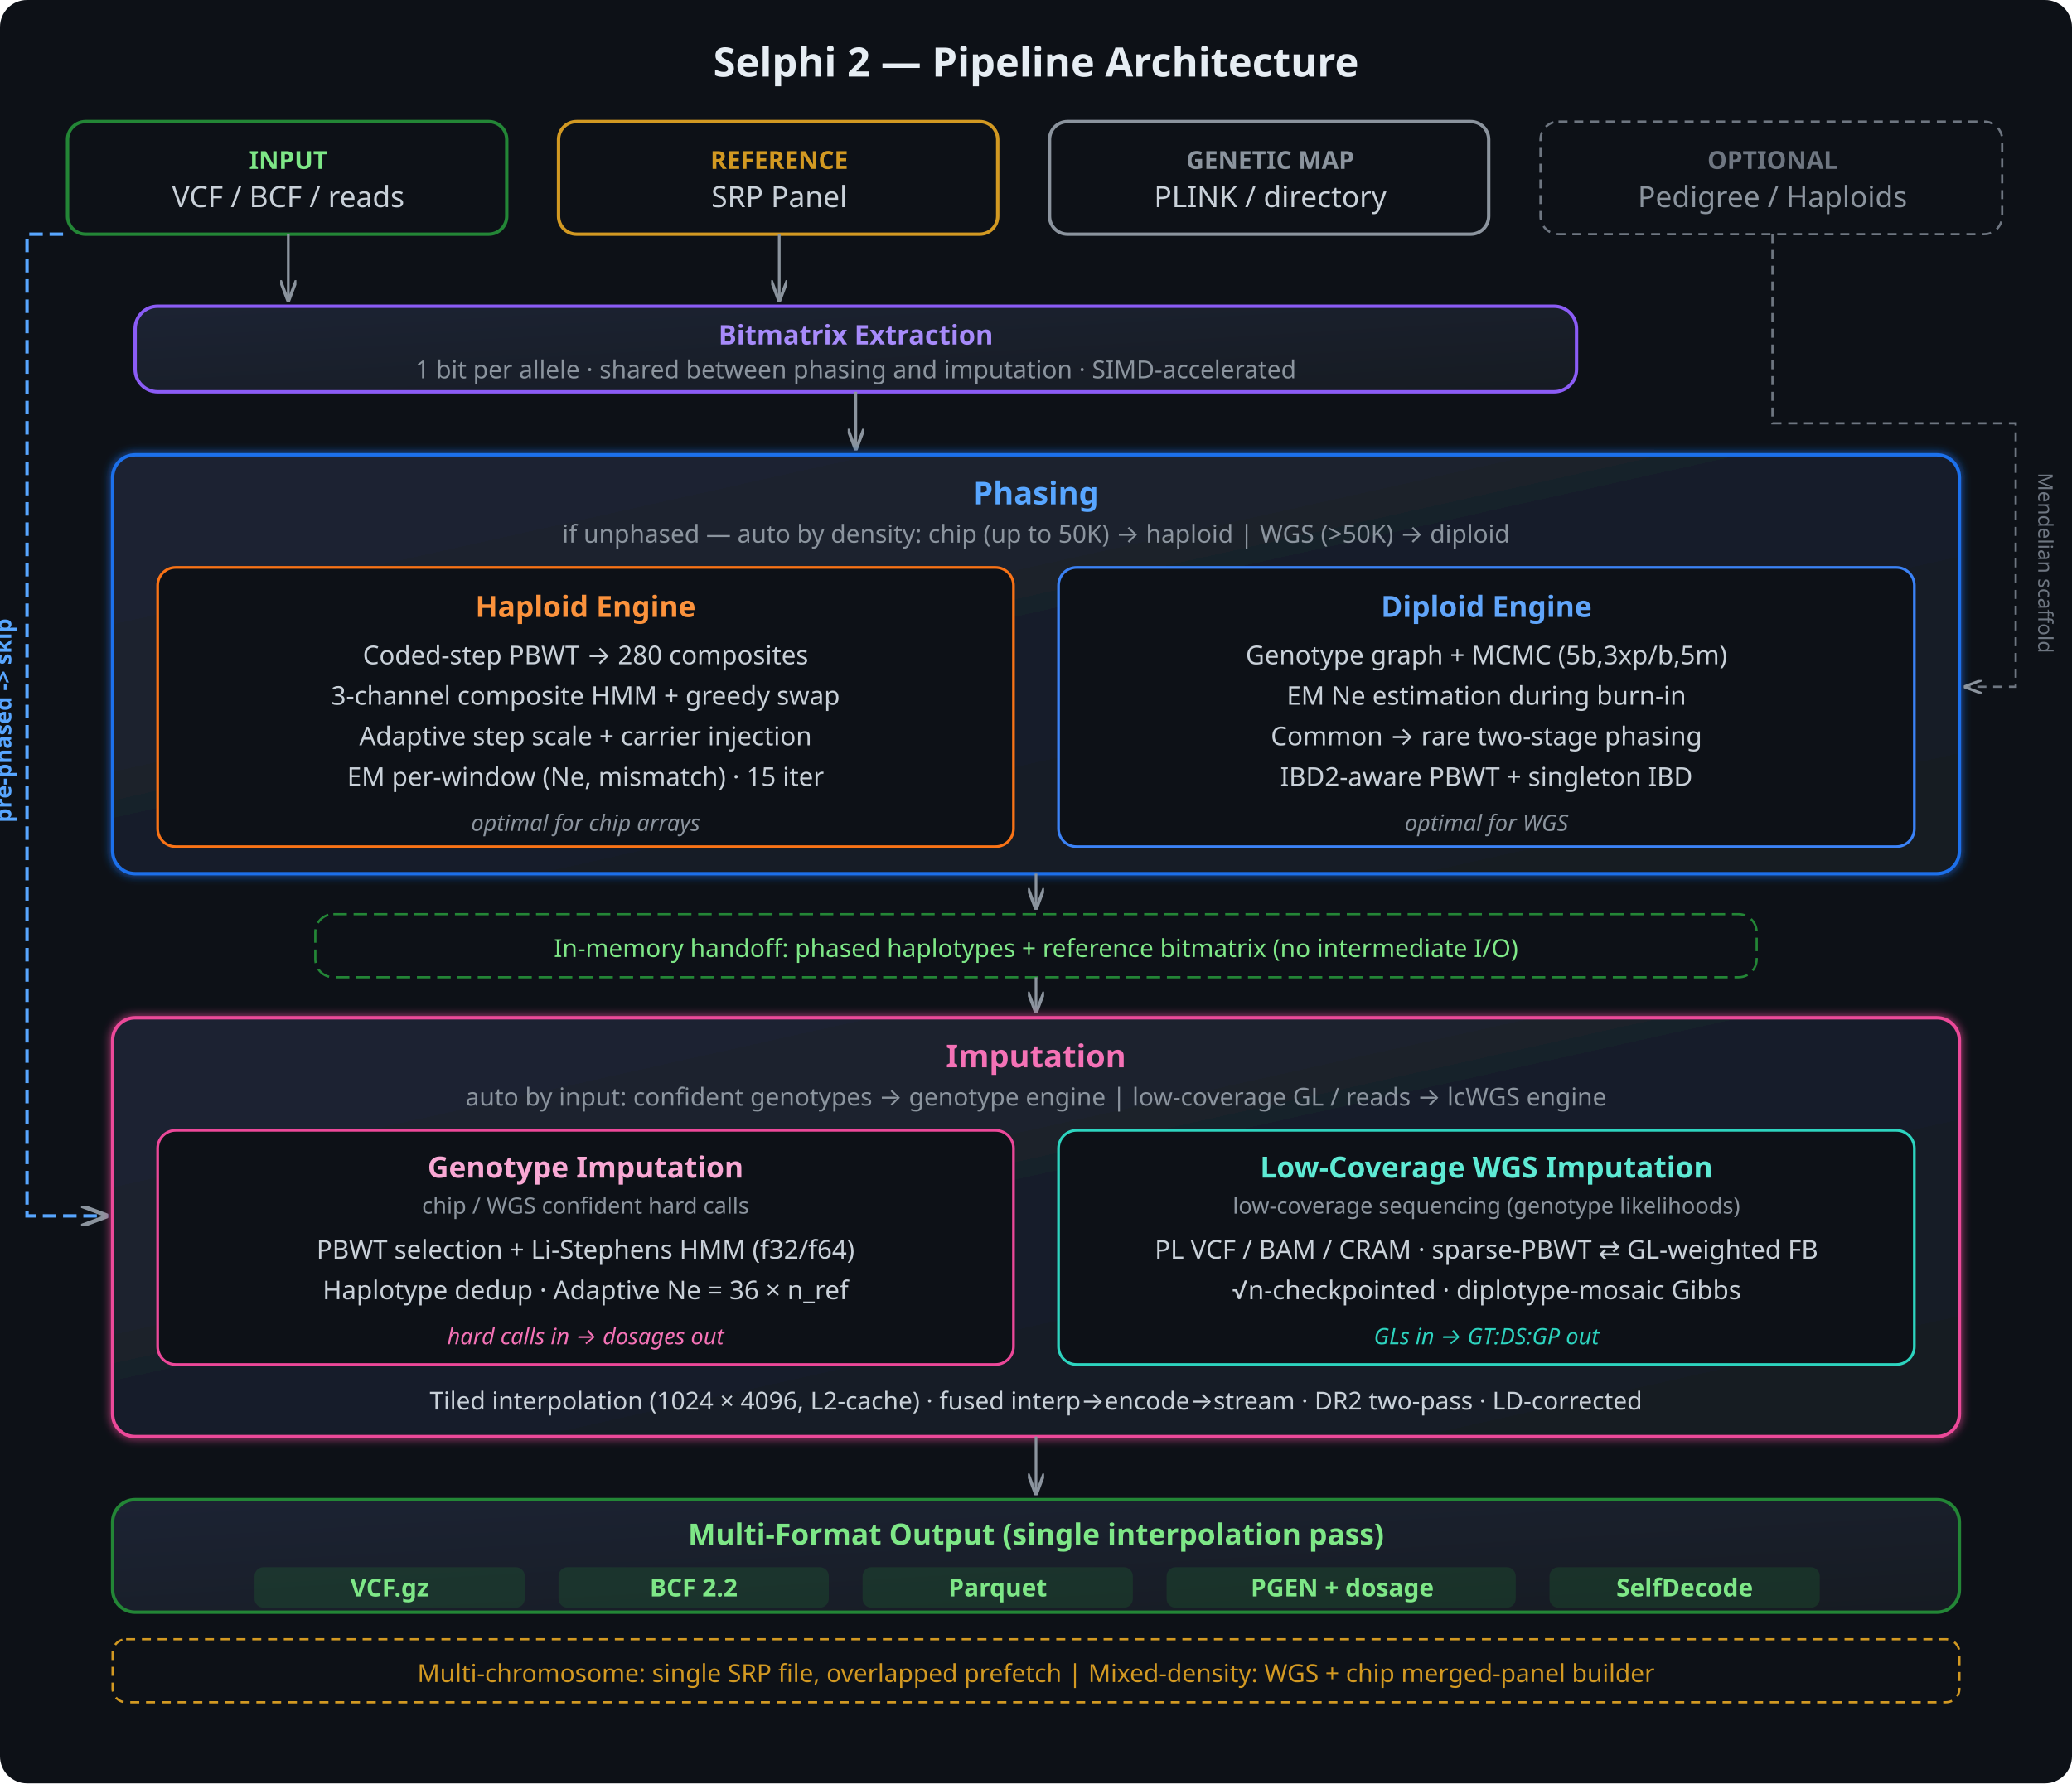
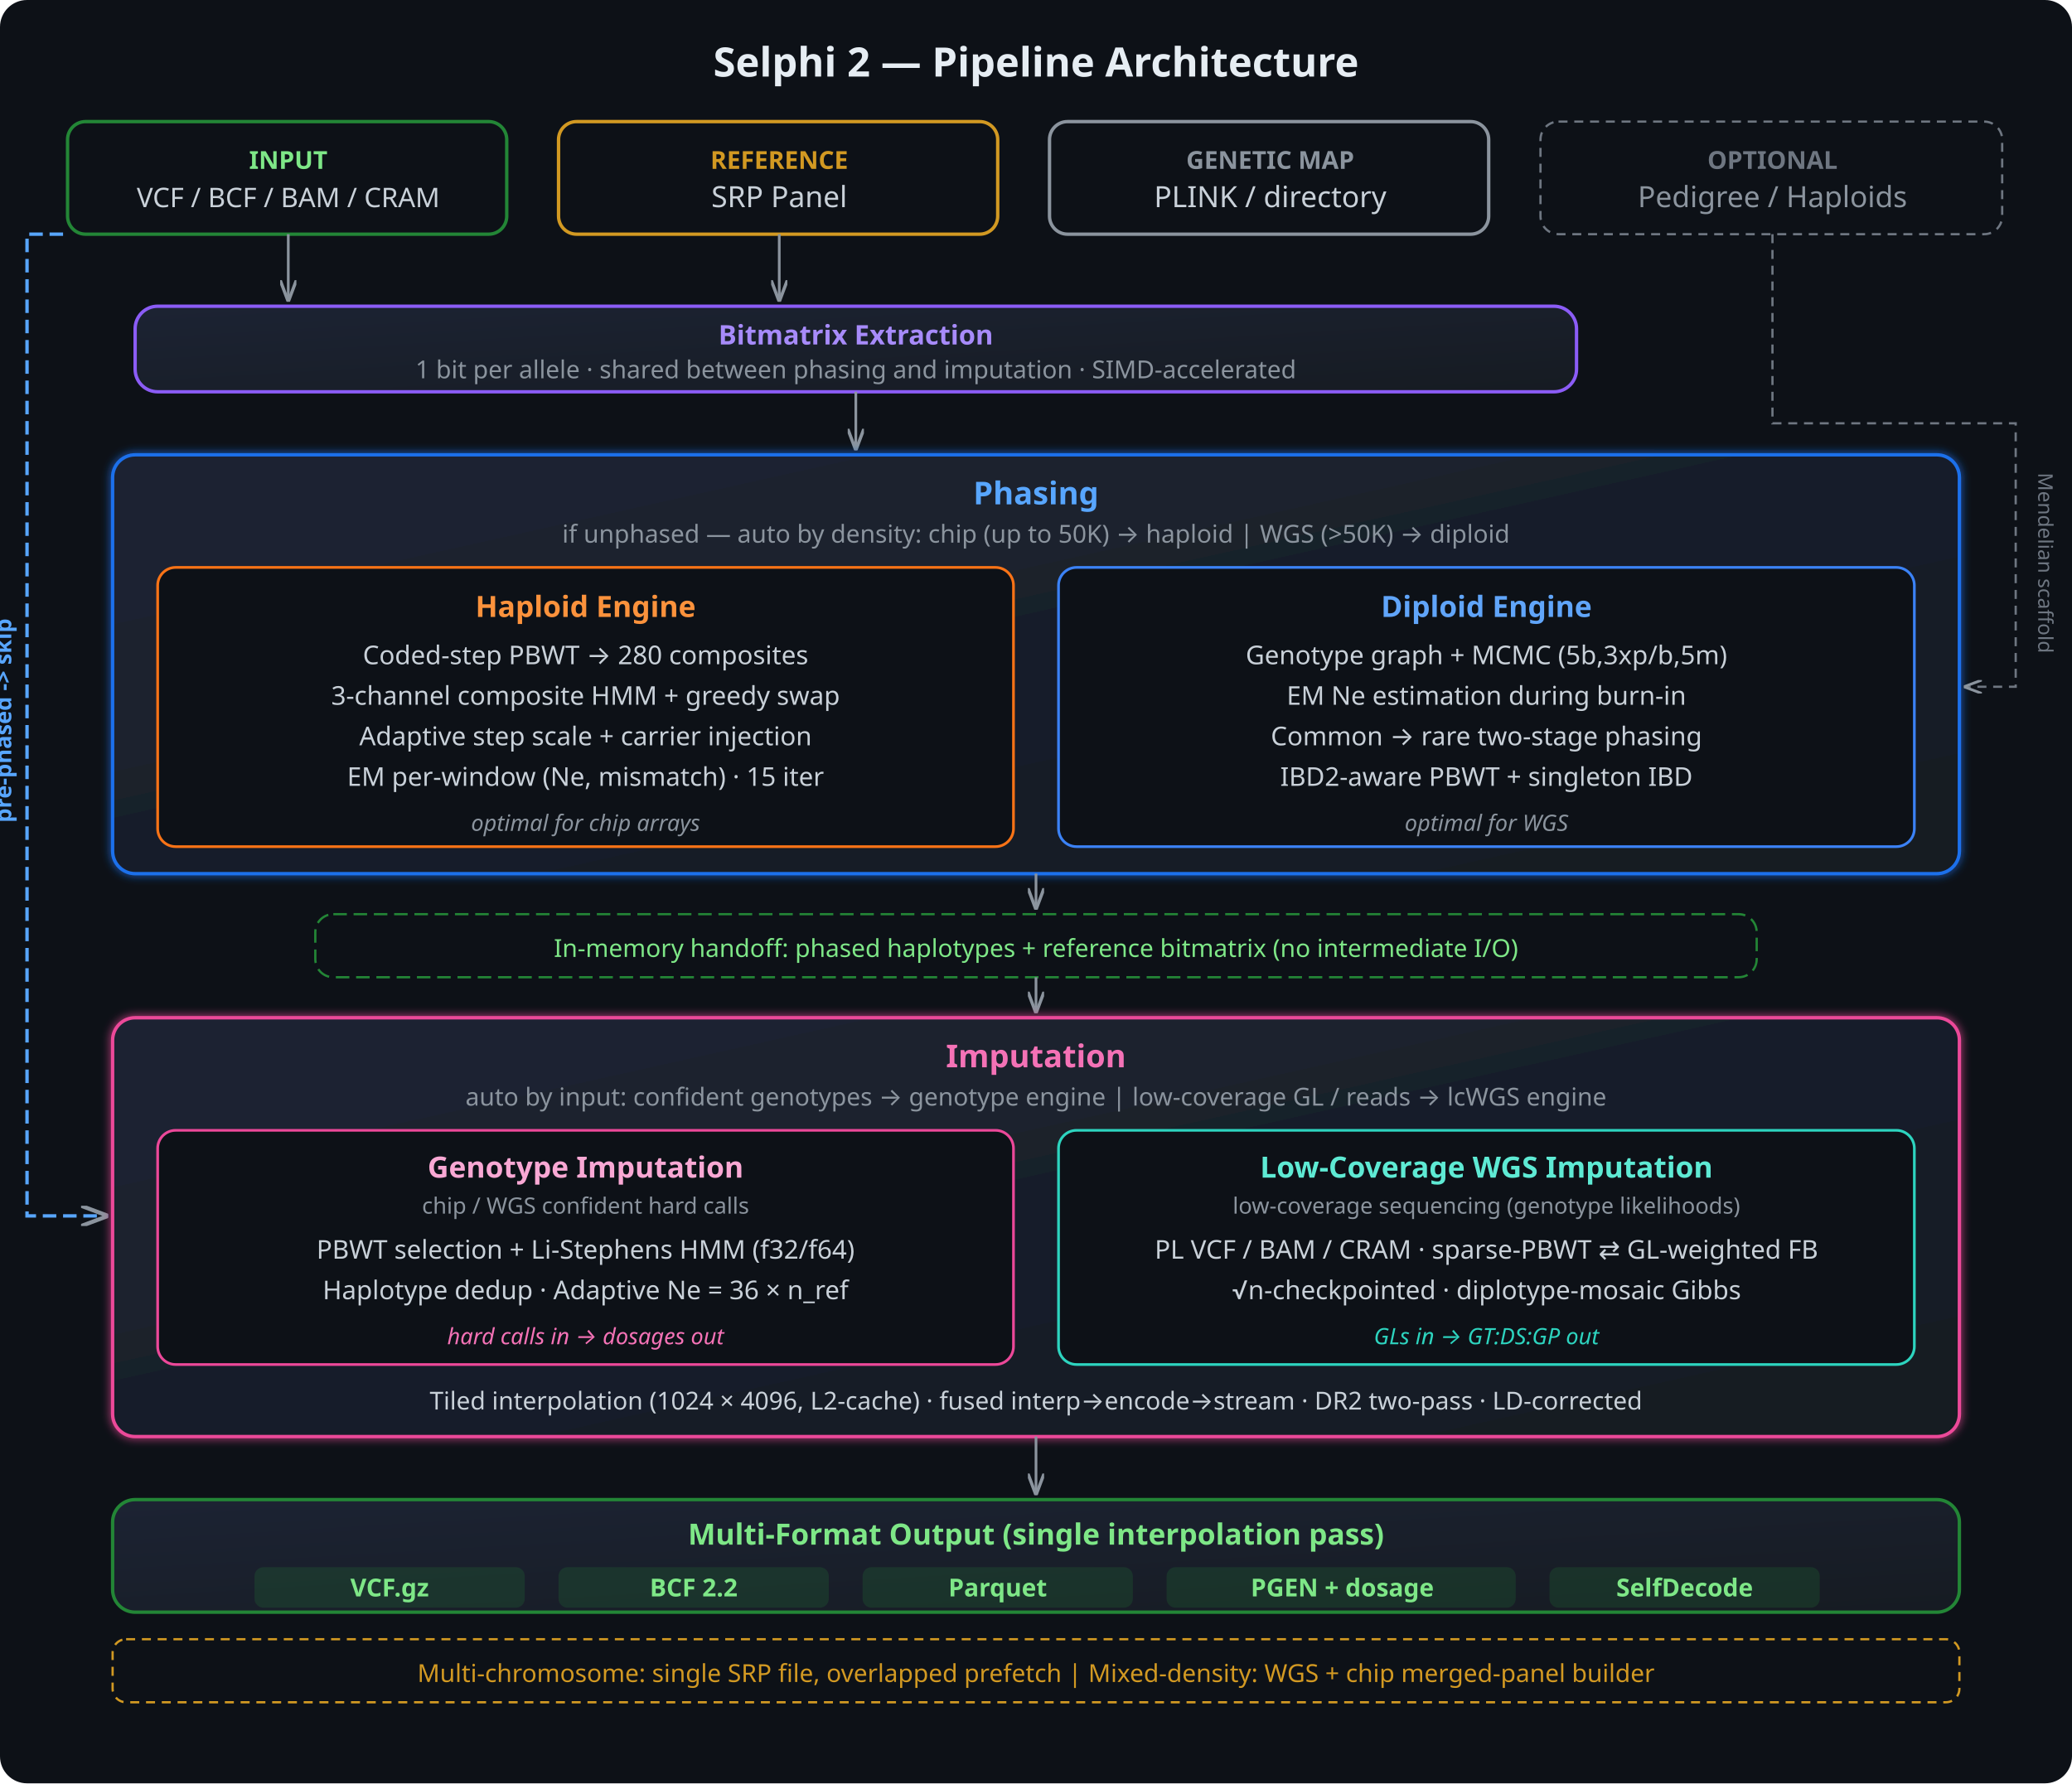
<svg xmlns="http://www.w3.org/2000/svg" viewBox="0 0 920 792" font-family="'Segoe UI', system-ui, -apple-system, sans-serif">
  <defs>
    <marker id="arr" markerWidth="8" markerHeight="6" refX="8" refY="3" orient="auto">
      <path d="M0,0 L8,3 L0,6" fill="none" stroke="#8b949e" stroke-width="1.2" />
    </marker>
    <linearGradient id="sg" x1="0" y1="0" x2="1" y2="1">
      <stop offset="0%" stop-color="#1c2333" />
      <stop offset="100%" stop-color="#161b22" />
    </linearGradient>
    <filter id="gl">
      <feGaussianBlur stdDeviation="2" result="blur" />
      <feComposite in="SourceGraphic" in2="blur" operator="over" />
    </filter>
  </defs>
  <rect width="920" height="792" rx="12" fill="#0d1117" />
  <text x="460" y="34" text-anchor="middle" fill="#e6edf3" font-size="18" font-weight="600">Selphi 2 — Pipeline Architecture</text>
  <rect x="30" y="54" width="195" height="50" rx="8" fill="#0d1117" stroke="#238636" stroke-width="1.5" />
  <text x="128" y="75" text-anchor="middle" fill="#7ee787" font-size="11" font-weight="600">INPUT</text>
-   <text x="128" y="92" text-anchor="middle" fill="#c9d1d9" font-size="13">VCF / BCF / reads</text>
+   <text x="128" y="92" text-anchor="middle" fill="#c9d1d9" font-size="12">VCF / BCF / BAM / CRAM</text>
  <rect x="248" y="54" width="195" height="50" rx="8" fill="#0d1117" stroke="#d29922" stroke-width="1.5" />
  <text x="346" y="75" text-anchor="middle" fill="#d29922" font-size="11" font-weight="600">REFERENCE</text>
  <text x="346" y="92" text-anchor="middle" fill="#c9d1d9" font-size="13">SRP Panel</text>
  <rect x="466" y="54" width="195" height="50" rx="8" fill="#0d1117" stroke="#8b949e" stroke-width="1.5" />
  <text x="564" y="75" text-anchor="middle" fill="#8b949e" font-size="11" font-weight="600">GENETIC MAP</text>
  <text x="564" y="92" text-anchor="middle" fill="#c9d1d9" font-size="13">PLINK / directory</text>
  <rect x="684" y="54" width="205" height="50" rx="8" fill="#0d1117" stroke="#6e7681" stroke-width="1" stroke-dasharray="4,3" />
  <text x="787" y="75" text-anchor="middle" fill="#6e7681" font-size="11" font-weight="600">OPTIONAL</text>
  <text x="787" y="92" text-anchor="middle" fill="#8b949e" font-size="13">Pedigree / Haploids</text>
  <line x1="128" y1="104" x2="128" y2="134" stroke="#8b949e" stroke-width="1.2" marker-end="url(#arr)" />
  <line x1="346" y1="104" x2="346" y2="134" stroke="#8b949e" stroke-width="1.2" marker-end="url(#arr)" />
  <rect x="60" y="136" width="640" height="38" rx="10" fill="url(#sg)" stroke="#8b5cf6" stroke-width="1.5" />
  <text x="380" y="153" text-anchor="middle" fill="#a78bfa" font-size="12" font-weight="700">Bitmatrix Extraction</text>
  <text x="380" y="168" text-anchor="middle" fill="#8b949e" font-size="11">1 bit per allele · shared between phasing and imputation · SIMD-accelerated</text>
  <line x1="380" y1="174" x2="380" y2="200" stroke="#8b949e" stroke-width="1.2" marker-end="url(#arr)" />
  <rect x="50" y="202" width="820" height="186" rx="10" fill="url(#sg)" stroke="#1f6feb" stroke-width="1.5" filter="url(#gl)" />
  <text x="460" y="224" text-anchor="middle" fill="#58a6ff" font-size="14" font-weight="700">Phasing</text>
  <text x="460" y="241" text-anchor="middle" fill="#8b949e" font-size="11">if unphased — auto by density: chip (up to 50K) → haploid | WGS (&gt;50K) → diploid</text>
  <rect x="70" y="252" width="380" height="124" rx="8" fill="#0d1117" stroke="#f97316" stroke-width="1.2" />
  <text x="260" y="274" text-anchor="middle" fill="#fb923c" font-size="13" font-weight="700">Haploid Engine</text>
  <text x="260" y="295" text-anchor="middle" fill="#c9d1d9" font-size="11.5">Coded-step PBWT → 280 composites</text>
  <text x="260" y="313" text-anchor="middle" fill="#c9d1d9" font-size="11.5">3-channel composite HMM + greedy swap</text>
  <text x="260" y="331" text-anchor="middle" fill="#c9d1d9" font-size="11.5">Adaptive step scale + carrier injection</text>
  <text x="260" y="349" text-anchor="middle" fill="#c9d1d9" font-size="11.5">EM per-window (Ne, mismatch) · 15 iter</text>
  <text x="260" y="369" text-anchor="middle" fill="#8b949e" font-size="10" font-style="italic">optimal for chip arrays</text>
  <rect x="470" y="252" width="380" height="124" rx="8" fill="#0d1117" stroke="#3b82f6" stroke-width="1.2" />
  <text x="660" y="274" text-anchor="middle" fill="#60a5fa" font-size="13" font-weight="700">Diploid Engine</text>
  <text x="660" y="295" text-anchor="middle" fill="#c9d1d9" font-size="11.5">Genotype graph + MCMC (5b,3xp/b,5m)</text>
  <text x="660" y="313" text-anchor="middle" fill="#c9d1d9" font-size="11.5">EM Ne estimation during burn-in</text>
  <text x="660" y="331" text-anchor="middle" fill="#c9d1d9" font-size="11.5">Common → rare two-stage phasing</text>
  <text x="660" y="349" text-anchor="middle" fill="#c9d1d9" font-size="11.5">IBD2-aware PBWT + singleton IBD</text>
  <text x="660" y="369" text-anchor="middle" fill="#8b949e" font-size="10" font-style="italic">optimal for WGS</text>
  <path d="M787 104 L787 188 L895 188 L895 305 L872 305" fill="none" stroke="#6e7681" stroke-width="1" stroke-dasharray="4,3" marker-end="url(#arr)" />
  <text x="905" y="250" fill="#6e7681" font-size="9" transform="rotate(90,905,250)" text-anchor="middle">Mendelian scaffold</text>
  <path d="M 28 104 L 12 104 L 12 540 L 48 540" fill="none" stroke="#58a6ff" stroke-width="1.5" stroke-dasharray="6,3" marker-end="url(#arr)" />
  <text x="5" y="320" fill="#58a6ff" font-size="10" font-weight="600" transform="rotate(-90,5,320)" text-anchor="middle">pre-phased -&gt; skip</text>
  <line x1="460" y1="388" x2="460" y2="404" stroke="#8b949e" stroke-width="1.2" marker-end="url(#arr)" />
  <rect x="140" y="406" width="640" height="28" rx="8" fill="#0d1117" stroke="#238636" stroke-width="1" stroke-dasharray="6,3" />
  <text x="460" y="425" text-anchor="middle" fill="#7ee787" font-size="11">In-memory handoff: phased haplotypes + reference bitmatrix (no intermediate I/O)</text>
  <line x1="460" y1="434" x2="460" y2="450" stroke="#8b949e" stroke-width="1.2" marker-end="url(#arr)" />
  <rect x="50" y="452" width="820" height="186" rx="10" fill="url(#sg)" stroke="#ec4899" stroke-width="1.5" filter="url(#gl)" />
  <text x="460" y="474" text-anchor="middle" fill="#f472b6" font-size="14" font-weight="700">Imputation</text>
  <text x="460" y="491" text-anchor="middle" fill="#8b949e" font-size="11">auto by input: confident genotypes → genotype engine | low-coverage GL / reads → lcWGS engine</text>
  <rect x="70" y="502" width="380" height="104" rx="8" fill="#0d1117" stroke="#ec4899" stroke-width="1.2" />
  <text x="260" y="523" text-anchor="middle" fill="#f9a8d4" font-size="13" font-weight="700">Genotype Imputation</text>
  <text x="260" y="539" text-anchor="middle" fill="#8b949e" font-size="10">chip / WGS confident hard calls</text>
  <text x="260" y="559" text-anchor="middle" fill="#c9d1d9" font-size="11.5">PBWT selection + Li-Stephens HMM (f32/f64)</text>
  <text x="260" y="577" text-anchor="middle" fill="#c9d1d9" font-size="11.5">Haplotype dedup · Adaptive Ne = 36 × n_ref</text>
  <text x="260" y="597" text-anchor="middle" fill="#f472b6" font-size="10" font-style="italic">hard calls in → dosages out</text>
  <rect x="470" y="502" width="380" height="104" rx="8" fill="#0d1117" stroke="#2dd4bf" stroke-width="1.2" />
  <text x="660" y="523" text-anchor="middle" fill="#5eead4" font-size="13" font-weight="700">Low-Coverage WGS Imputation</text>
  <text x="660" y="539" text-anchor="middle" fill="#8b949e" font-size="10">low-coverage sequencing (genotype likelihoods)</text>
  <text x="660" y="559" text-anchor="middle" fill="#c9d1d9" font-size="11.5">PL VCF / BAM / CRAM · sparse-PBWT ⇄ GL-weighted FB</text>
  <text x="660" y="577" text-anchor="middle" fill="#c9d1d9" font-size="11.5">√n-checkpointed · diplotype-mosaic Gibbs</text>
  <text x="660" y="597" text-anchor="middle" fill="#2dd4bf" font-size="10" font-style="italic">GLs in → GT:DS:GP out</text>
  <text x="460" y="626" text-anchor="middle" fill="#c9d1d9" font-size="11">Tiled interpolation (1024 × 4096, L2-cache) · fused interp→encode→stream · DR2 two-pass · LD-corrected</text>
  <line x1="460" y1="638" x2="460" y2="664" stroke="#8b949e" stroke-width="1.2" marker-end="url(#arr)" />
  <rect x="50" y="666" width="820" height="50" rx="10" fill="url(#sg)" stroke="#238636" stroke-width="1.5" />
  <text x="460" y="686" text-anchor="middle" fill="#7ee787" font-size="13" font-weight="700">Multi-Format Output (single interpolation pass)</text>
  <rect x="113" y="696" width="120" height="18" rx="4" fill="#238636" opacity="0.2" />
  <text x="173" y="709" text-anchor="middle" fill="#7ee787" font-size="11" font-weight="600">VCF.gz</text>
  <rect x="248" y="696" width="120" height="18" rx="4" fill="#238636" opacity="0.2" />
  <text x="308" y="709" text-anchor="middle" fill="#7ee787" font-size="11" font-weight="600">BCF 2.2</text>
  <rect x="383" y="696" width="120" height="18" rx="4" fill="#238636" opacity="0.2" />
  <text x="443" y="709" text-anchor="middle" fill="#7ee787" font-size="11" font-weight="600">Parquet</text>
  <rect x="518" y="696" width="155" height="18" rx="4" fill="#238636" opacity="0.2" />
  <text x="596" y="709" text-anchor="middle" fill="#7ee787" font-size="11" font-weight="600">PGEN + dosage</text>
  <rect x="688" y="696" width="120" height="18" rx="4" fill="#238636" opacity="0.2" />
  <text x="748" y="709" text-anchor="middle" fill="#7ee787" font-size="11" font-weight="600">SelfDecode</text>
  <rect x="50" y="728" width="820" height="28" rx="6" fill="#0d1117" stroke="#d29922" stroke-width="1" stroke-dasharray="4,3" />
  <text x="460" y="747" text-anchor="middle" fill="#d29922" font-size="11">Multi-chromosome: single SRP file, overlapped prefetch | Mixed-density: WGS + chip merged-panel builder</text>
</svg>
